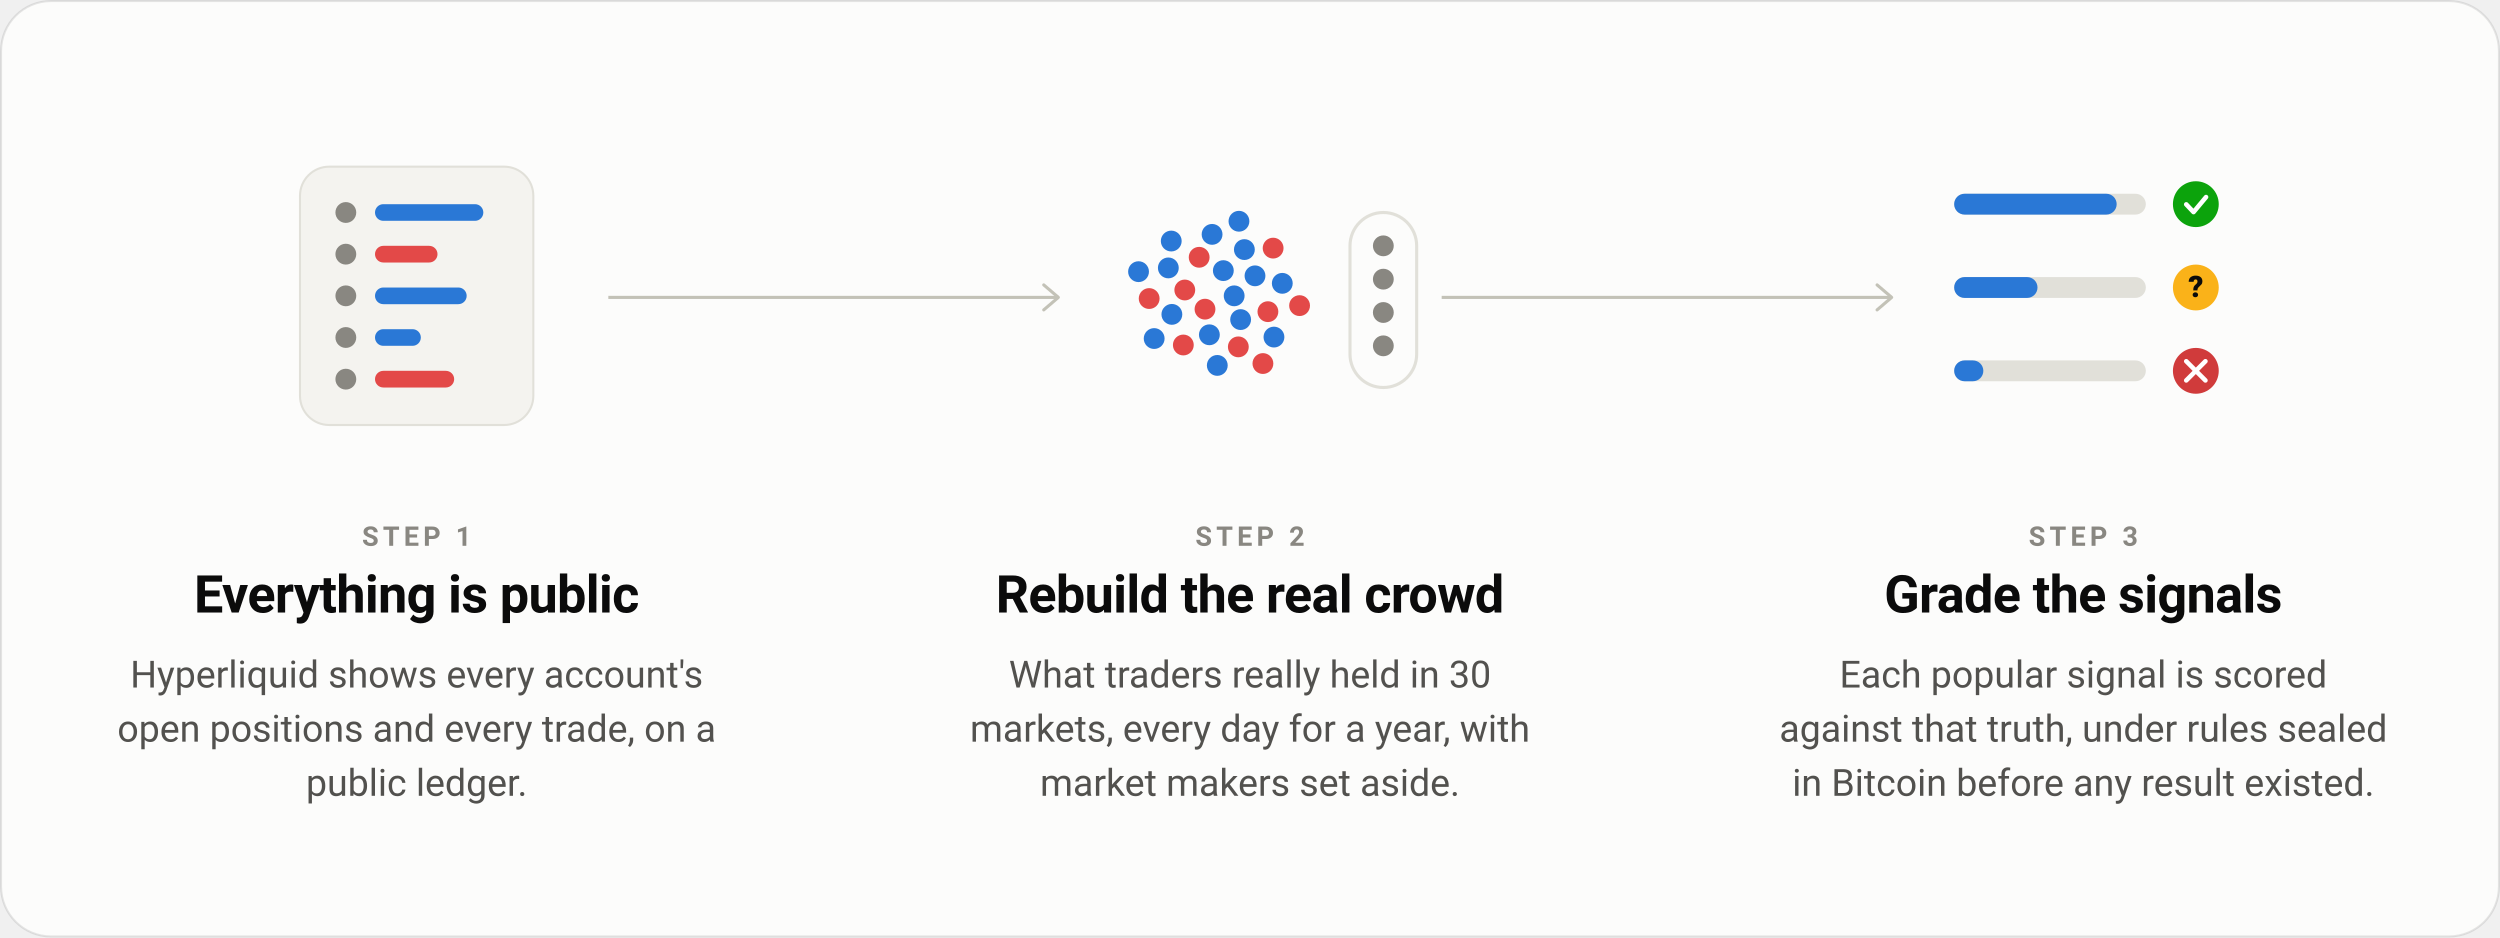
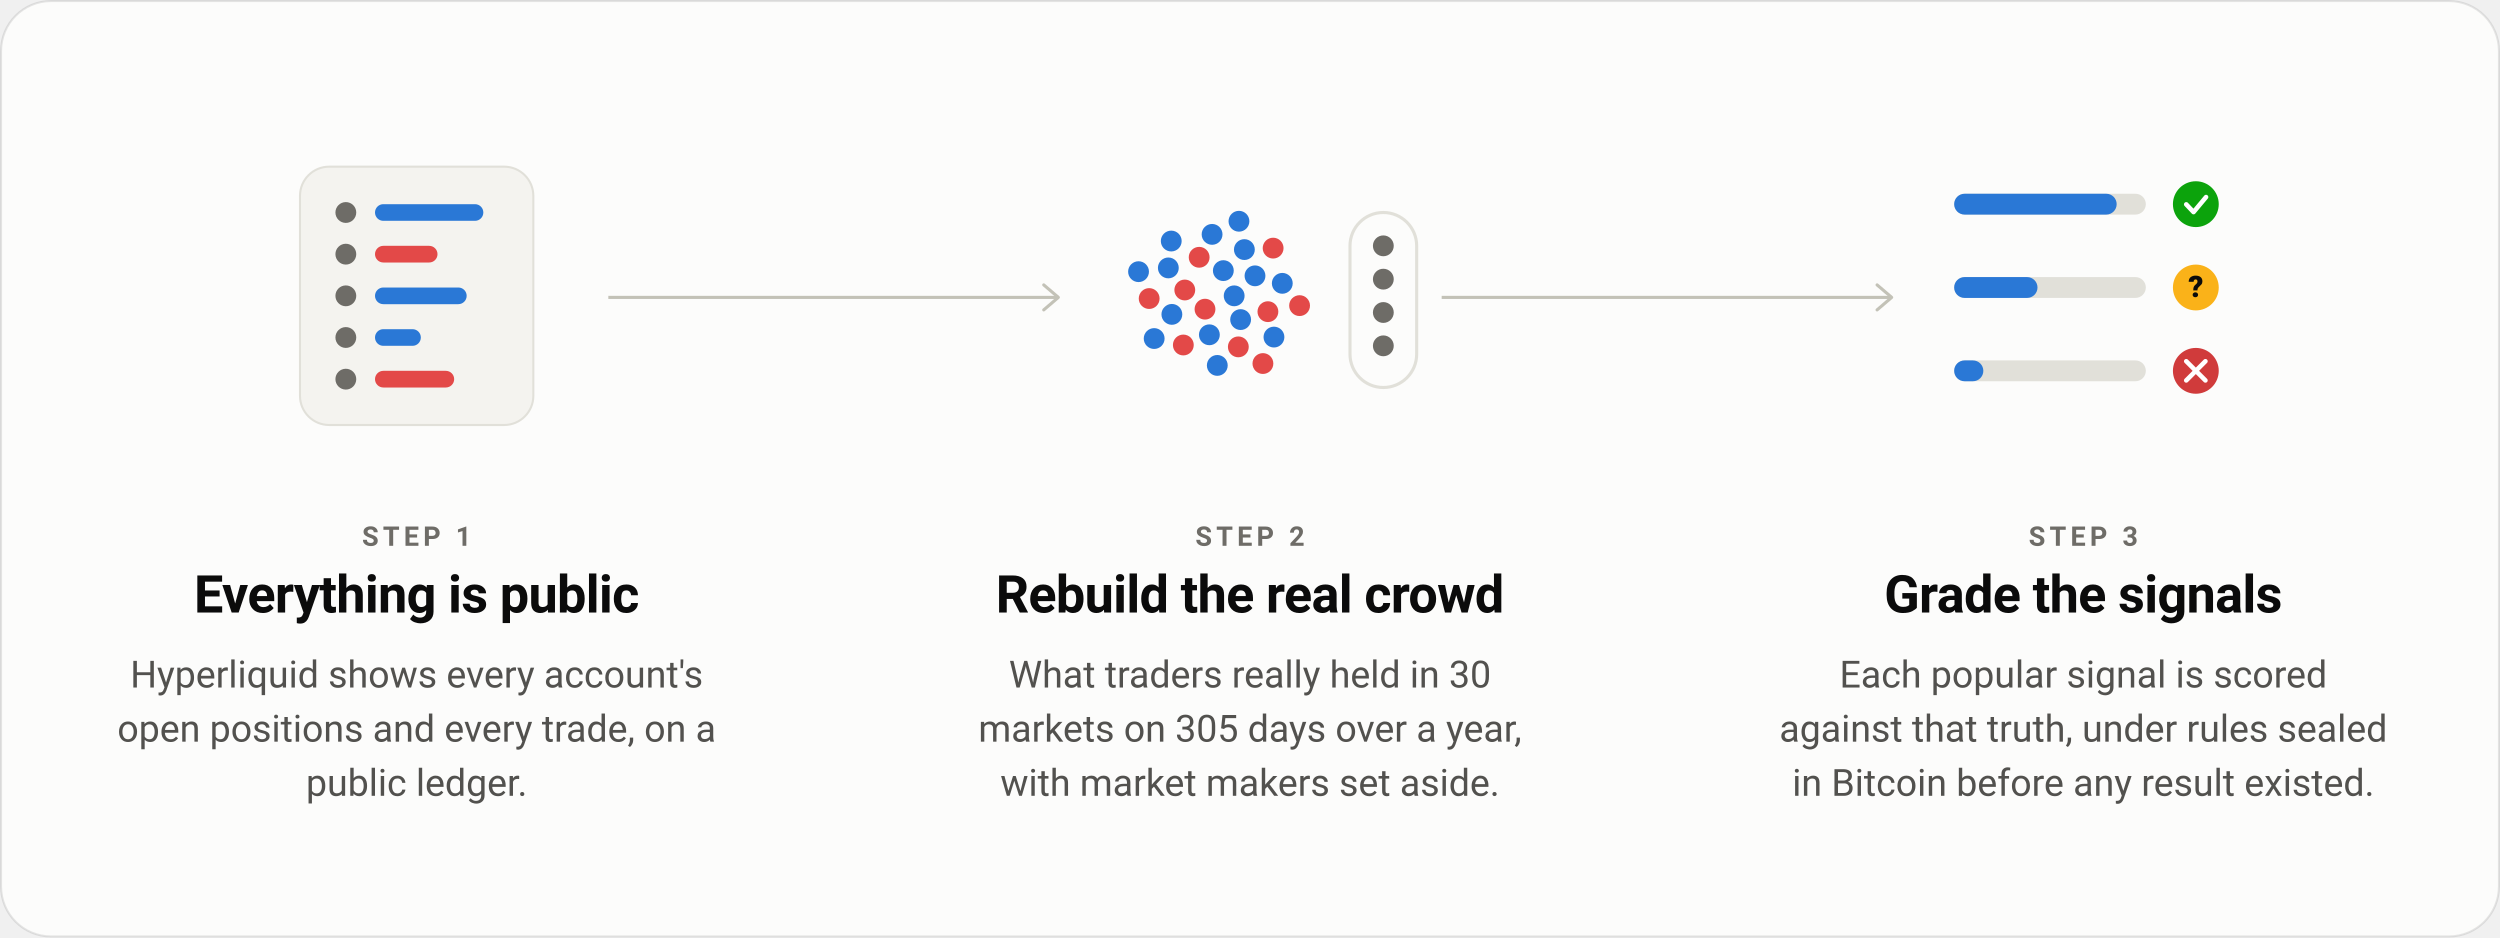
<svg xmlns="http://www.w3.org/2000/svg" width="1200" height="450" viewBox="0 0 1200 450" role="img" aria-labelledby="title desc">
-   <style>text{font-family:system-ui,-apple-system,"Segoe UI",Roboto,"Helvetica Neue",Arial,sans-serif}.fu{animation:fu .9s cubic-bezier(.22,1,.36,1) both}.fi{animation:fi .9s ease-out both}@keyframes fu{from{opacity:0;transform:translateY(12px)}to{opacity:1;transform:none}}@keyframes fi{from{opacity:0}to{opacity:1}}.d1{animation-delay:0.12s}.d2{animation-delay:0.24s}.d3{animation-delay:0.36s}.d4{animation-delay:0.48s}.d5{animation-delay:0.60s}.d6{animation-delay:0.72s}.d7{animation-delay:0.84s}.d8{animation-delay:0.96s}.d9{animation-delay:1.08s}.d10{animation-delay:1.20s}.d11{animation-delay:1.32s}.d12{animation-delay:1.44s}.d13{animation-delay:1.56s}.d14{animation-delay:1.68s}.d15{animation-delay:1.80s}.d16{animation-delay:1.92s}.d17{animation-delay:2.04s}.d18{animation-delay:2.16s}.d19{animation-delay:2.28s}.d20{animation-delay:2.40s}.d21{animation-delay:2.52s}.d22{animation-delay:2.64s}.d23{animation-delay:2.76s}.d24{animation-delay:2.88s}.flow{opacity:0;animation:flow 2.1s cubic-bezier(.45,0,.55,1) 2 both}@keyframes flow{0%{transform:translateX(0);opacity:0}12%{opacity:1}80%{opacity:1}100%{transform:translateX(206px);opacity:0}}@media (prefers-reduced-motion:reduce){*{animation:none!important}}</style>
+   <style>text{font-family:system-ui,-apple-system,"Segoe UI",Roboto,"Helvetica Neue",Arial,sans-serif}.fu{animation:fu .9s cubic-bezier(.22,1,.36,1) both}.fi{animation:fi .9s ease-out both}@keyframes fu{from{opacity:0;transform:translateY(12px)}to{opacity:1;transform:none}}@keyframes fi{from{opacity:0}to{opacity:1}}.flow{opacity:0;animation:flow 2.1s cubic-bezier(.45,0,.55,1) 2 both}@keyframes flow{0%{transform:translateX(0);opacity:0}12%{opacity:1}80%{opacity:1}100%{transform:translateX(206px);opacity:0}}.d1{animation-delay:0.12s}.d2{animation-delay:0.24s}.d3{animation-delay:0.36s}.d4{animation-delay:0.48s}.d5{animation-delay:0.60s}.d6{animation-delay:0.72s}.d7{animation-delay:0.84s}.d8{animation-delay:0.96s}.d9{animation-delay:1.08s}.d10{animation-delay:1.20s}.d11{animation-delay:1.32s}.d12{animation-delay:1.44s}.d13{animation-delay:1.56s}.d14{animation-delay:1.68s}.d15{animation-delay:1.80s}.d16{animation-delay:1.92s}.d17{animation-delay:2.04s}.d18{animation-delay:2.16s}.d19{animation-delay:2.28s}.d20{animation-delay:2.40s}.d21{animation-delay:2.52s}.d22{animation-delay:2.64s}.d23{animation-delay:2.76s}.d24{animation-delay:2.88s}@media (prefers-reduced-motion:reduce){*{animation:none!important}}</style>
  <rect x=".5" y=".5" width="1199" height="449" rx="24" fill="#fcfcfb" stroke="rgba(11,11,11,0.10)" />
  <g class="fi d1">
    <rect x="292" y="142" width="216" height="1.5" fill="#c3c2b7" />
    <circle cx="292" cy="142.75" r="4" fill="#2a78d6" class="flow" style="animation-delay:0.00s" />
    <circle cx="292" cy="142.75" r="4" fill="#2a78d6" class="flow" style="animation-delay:0.35s" />
    <circle cx="292" cy="142.75" r="4" fill="#2a78d6" class="flow" style="animation-delay:0.70s" />
    <path d="M501 136.75l7 6-7 6" fill="none" stroke="#c3c2b7" stroke-width="1.5" stroke-linecap="round" stroke-linejoin="round" />
    <rect x="692" y="142" width="216" height="1.5" fill="#c3c2b7" />
    <circle cx="692" cy="142.75" r="4" fill="#2a78d6" class="flow" style="animation-delay:0.00s" />
    <circle cx="692" cy="142.75" r="4" fill="#2a78d6" class="flow" style="animation-delay:0.35s" />
    <circle cx="692" cy="142.75" r="4" fill="#2a78d6" class="flow" style="animation-delay:0.70s" />
    <path d="M901 136.75l7 6-7 6" fill="none" stroke="#c3c2b7" stroke-width="1.5" stroke-linecap="round" stroke-linejoin="round" />
  </g>
  <g class="fu d1">
    <rect x="144" y="80" width="112" height="124" rx="14" fill="#f4f3ef" stroke="#e1e0d9" />
-     <circle cx="166" cy="102" r="5" fill="#898781" />
+     <circle cx="166" cy="102" r="5" fill="#6e6c67" />
    <rect x="180" y="98" width="52" height="8" rx="4" fill="#2a78d6" />
-     <circle cx="166" cy="122" r="5" fill="#898781" />
+     <circle cx="166" cy="122" r="5" fill="#6e6c67" />
    <rect x="180" y="118" width="30" height="8" rx="4" fill="#e34948" />
-     <circle cx="166" cy="142" r="5" fill="#898781" />
+     <circle cx="166" cy="142" r="5" fill="#6e6c67" />
    <rect x="180" y="138" width="44" height="8" rx="4" fill="#2a78d6" />
-     <circle cx="166" cy="162" r="5" fill="#898781" />
+     <circle cx="166" cy="162" r="5" fill="#6e6c67" />
    <rect x="180" y="158" width="22" height="8" rx="4" fill="#2a78d6" />
-     <circle cx="166" cy="182" r="5" fill="#898781" />
+     <circle cx="166" cy="182" r="5" fill="#6e6c67" />
    <rect x="180" y="178" width="38" height="8" rx="4" fill="#e34948" />
  </g>
-   <text x="200" y="262" font-size="13" fill="#898781" font-weight="700" text-anchor="middle" letter-spacing="2" class="fu d2">STEP 1</text>
+   <text x="200" y="262" font-size="13" fill="#6e6c67" font-weight="700" text-anchor="middle" letter-spacing="2" class="fu d2">STEP 1</text>
  <text x="200" y="294" font-size="25" fill="#0b0b0b" font-weight="700" text-anchor="middle" letter-spacing="-0.3" class="fu d2">Everything is public</text>
  <text x="200" y="330" font-size="18" fill="#52514e" text-anchor="middle" class="fu d3">Hyperliquid shows every account's</text>
  <text x="200" y="356" font-size="18" fill="#52514e" text-anchor="middle" class="fu d3">open positions and every trade, on a</text>
  <text x="200" y="382" font-size="18" fill="#52514e" text-anchor="middle" class="fu d3">public ledger.</text>
  <g class="fu d4">
    <circle cx="592.4" cy="142.0" r="5" fill="#2a78d6" />
    <circle cx="578.4" cy="148.4" r="5" fill="#e34948" />
    <circle cx="587.2" cy="129.9" r="5" fill="#2a78d6" />
    <circle cx="595.5" cy="153.4" r="5" fill="#2a78d6" />
    <circle cx="568.7" cy="139.2" r="5" fill="#e34948" />
    <circle cx="602.4" cy="132.4" r="5" fill="#2a78d6" />
    <circle cx="580.5" cy="160.7" r="5" fill="#2a78d6" />
    <circle cx="575.6" cy="123.5" r="5" fill="#e34948" />
    <circle cx="608.6" cy="149.6" r="5" fill="#e34948" />
    <circle cx="562.5" cy="150.9" r="5" fill="#2a78d6" />
    <circle cx="597.3" cy="119.8" r="5" fill="#2a78d6" />
    <circle cx="594.4" cy="166.5" r="5" fill="#e34948" />
    <circle cx="560.8" cy="128.6" r="5" fill="#2a78d6" />
    <circle cx="615.5" cy="136.0" r="5" fill="#2a78d6" />
    <circle cx="568.0" cy="165.6" r="5" fill="#e34948" />
    <circle cx="581.8" cy="112.5" r="5" fill="#2a78d6" />
    <circle cx="611.5" cy="161.8" r="5" fill="#2a78d6" />
    <circle cx="551.6" cy="143.3" r="5" fill="#e34948" />
    <circle cx="611.1" cy="119.1" r="5" fill="#e34948" />
    <circle cx="584.3" cy="175.4" r="5" fill="#2a78d6" />
    <circle cx="562.2" cy="115.7" r="5" fill="#2a78d6" />
    <circle cx="623.8" cy="146.7" r="5" fill="#e34948" />
    <circle cx="554.0" cy="162.5" r="5" fill="#2a78d6" />
    <circle cx="594.7" cy="106.2" r="5" fill="#2a78d6" />
    <circle cx="606.2" cy="174.5" r="5" fill="#e34948" />
    <circle cx="546.5" cy="130.4" r="5" fill="#2a78d6" />
    <rect x="648" y="102" width="32" height="84" rx="16" fill="none" stroke="#e1e0d9" stroke-width="1.5" class="fi d8" />
-     <circle cx="664" cy="118" r="5" fill="#898781" class="fi d8" />
-     <circle cx="664" cy="134" r="5" fill="#898781" class="fi d9" />
-     <circle cx="664" cy="150" r="5" fill="#898781" class="fi d10" />
-     <circle cx="664" cy="166" r="5" fill="#898781" class="fi d11" />
+     <circle cx="664" cy="118" r="5" fill="#6e6c67" class="fi d8" />
+     <circle cx="664" cy="134" r="5" fill="#6e6c67" class="fi d9" />
+     <circle cx="664" cy="150" r="5" fill="#6e6c67" class="fi d10" />
+     <circle cx="664" cy="166" r="5" fill="#6e6c67" class="fi d11" />
  </g>
-   <text x="600" y="262" font-size="13" fill="#898781" font-weight="700" text-anchor="middle" letter-spacing="2" class="fu d5">STEP 2</text>
+   <text x="600" y="262" font-size="13" fill="#6e6c67" font-weight="700" text-anchor="middle" letter-spacing="2" class="fu d5">STEP 2</text>
  <text x="600" y="294" font-size="25" fill="#0b0b0b" font-weight="700" text-anchor="middle" letter-spacing="-0.3" class="fu d5">Rebuild the real crowd</text>
  <text x="600" y="330" font-size="18" fill="#52514e" text-anchor="middle" class="fu d6">What traders really held in 30</text>
-   <text x="600" y="356" font-size="18" fill="#52514e" text-anchor="middle" class="fu d6">markets, every day for a year, with</text>
-   <text x="600" y="382" font-size="18" fill="#52514e" text-anchor="middle" class="fu d6">market makers set aside.</text>
+   <text x="600" y="356" font-size="18" fill="#52514e" text-anchor="middle" class="fu d6">markets on 305 days over a year,</text>
+   <text x="600" y="382" font-size="18" fill="#52514e" text-anchor="middle" class="fu d6">with market makers set aside.</text>
  <g class="fu d7">
    <rect x="938" y="93" width="92" height="10" rx="5" fill="#e1e0d9" />
    <rect x="938" y="93" width="78" height="10" rx="5" fill="#2a78d6" />
    <circle cx="1054" cy="98" r="11" fill="#0ca30c" />
    <path d="M1049.4 98.1l3.5 3.7 6.0 -7.2" fill="none" stroke="#fff" stroke-width="2.2" stroke-linecap="round" stroke-linejoin="round" />
    <rect x="938" y="133" width="92" height="10" rx="5" fill="#e1e0d9" />
    <rect x="938" y="133" width="40" height="10" rx="5" fill="#2a78d6" />
    <circle cx="1054" cy="138" r="11" fill="#fab219" />
    <text x="1054" y="142.6" font-size="14.3" font-weight="800" text-anchor="middle" fill="#0b0b0b">?</text>
    <rect x="938" y="173" width="92" height="10" rx="5" fill="#e1e0d9" />
    <rect x="938" y="173" width="14" height="10" rx="5" fill="#2a78d6" />
    <circle cx="1054" cy="178" r="11" fill="#d03b3b" />
    <path d="M1049.4 173.4l9.2 9.2m0 -9.2l-9.2 9.2" fill="none" stroke="#fff" stroke-width="2.2" stroke-linecap="round" />
  </g>
-   <text x="1000" y="262" font-size="13" fill="#898781" font-weight="700" text-anchor="middle" letter-spacing="2" class="fu d8">STEP 3</text>
+   <text x="1000" y="262" font-size="13" fill="#6e6c67" font-weight="700" text-anchor="middle" letter-spacing="2" class="fu d8">STEP 3</text>
  <text x="1000" y="294" font-size="25" fill="#0b0b0b" font-weight="700" text-anchor="middle" letter-spacing="-0.3" class="fu d8">Grade the signals</text>
  <text x="1000" y="330" font-size="18" fill="#52514e" text-anchor="middle" class="fu d9">Each popular signal is scored</text>
  <text x="1000" y="356" font-size="18" fill="#52514e" text-anchor="middle" class="fu d9">against that truth, under rules sealed</text>
  <text x="1000" y="382" font-size="18" fill="#52514e" text-anchor="middle" class="fu d9">in Bitcoin before any result existed.</text>
</svg>
